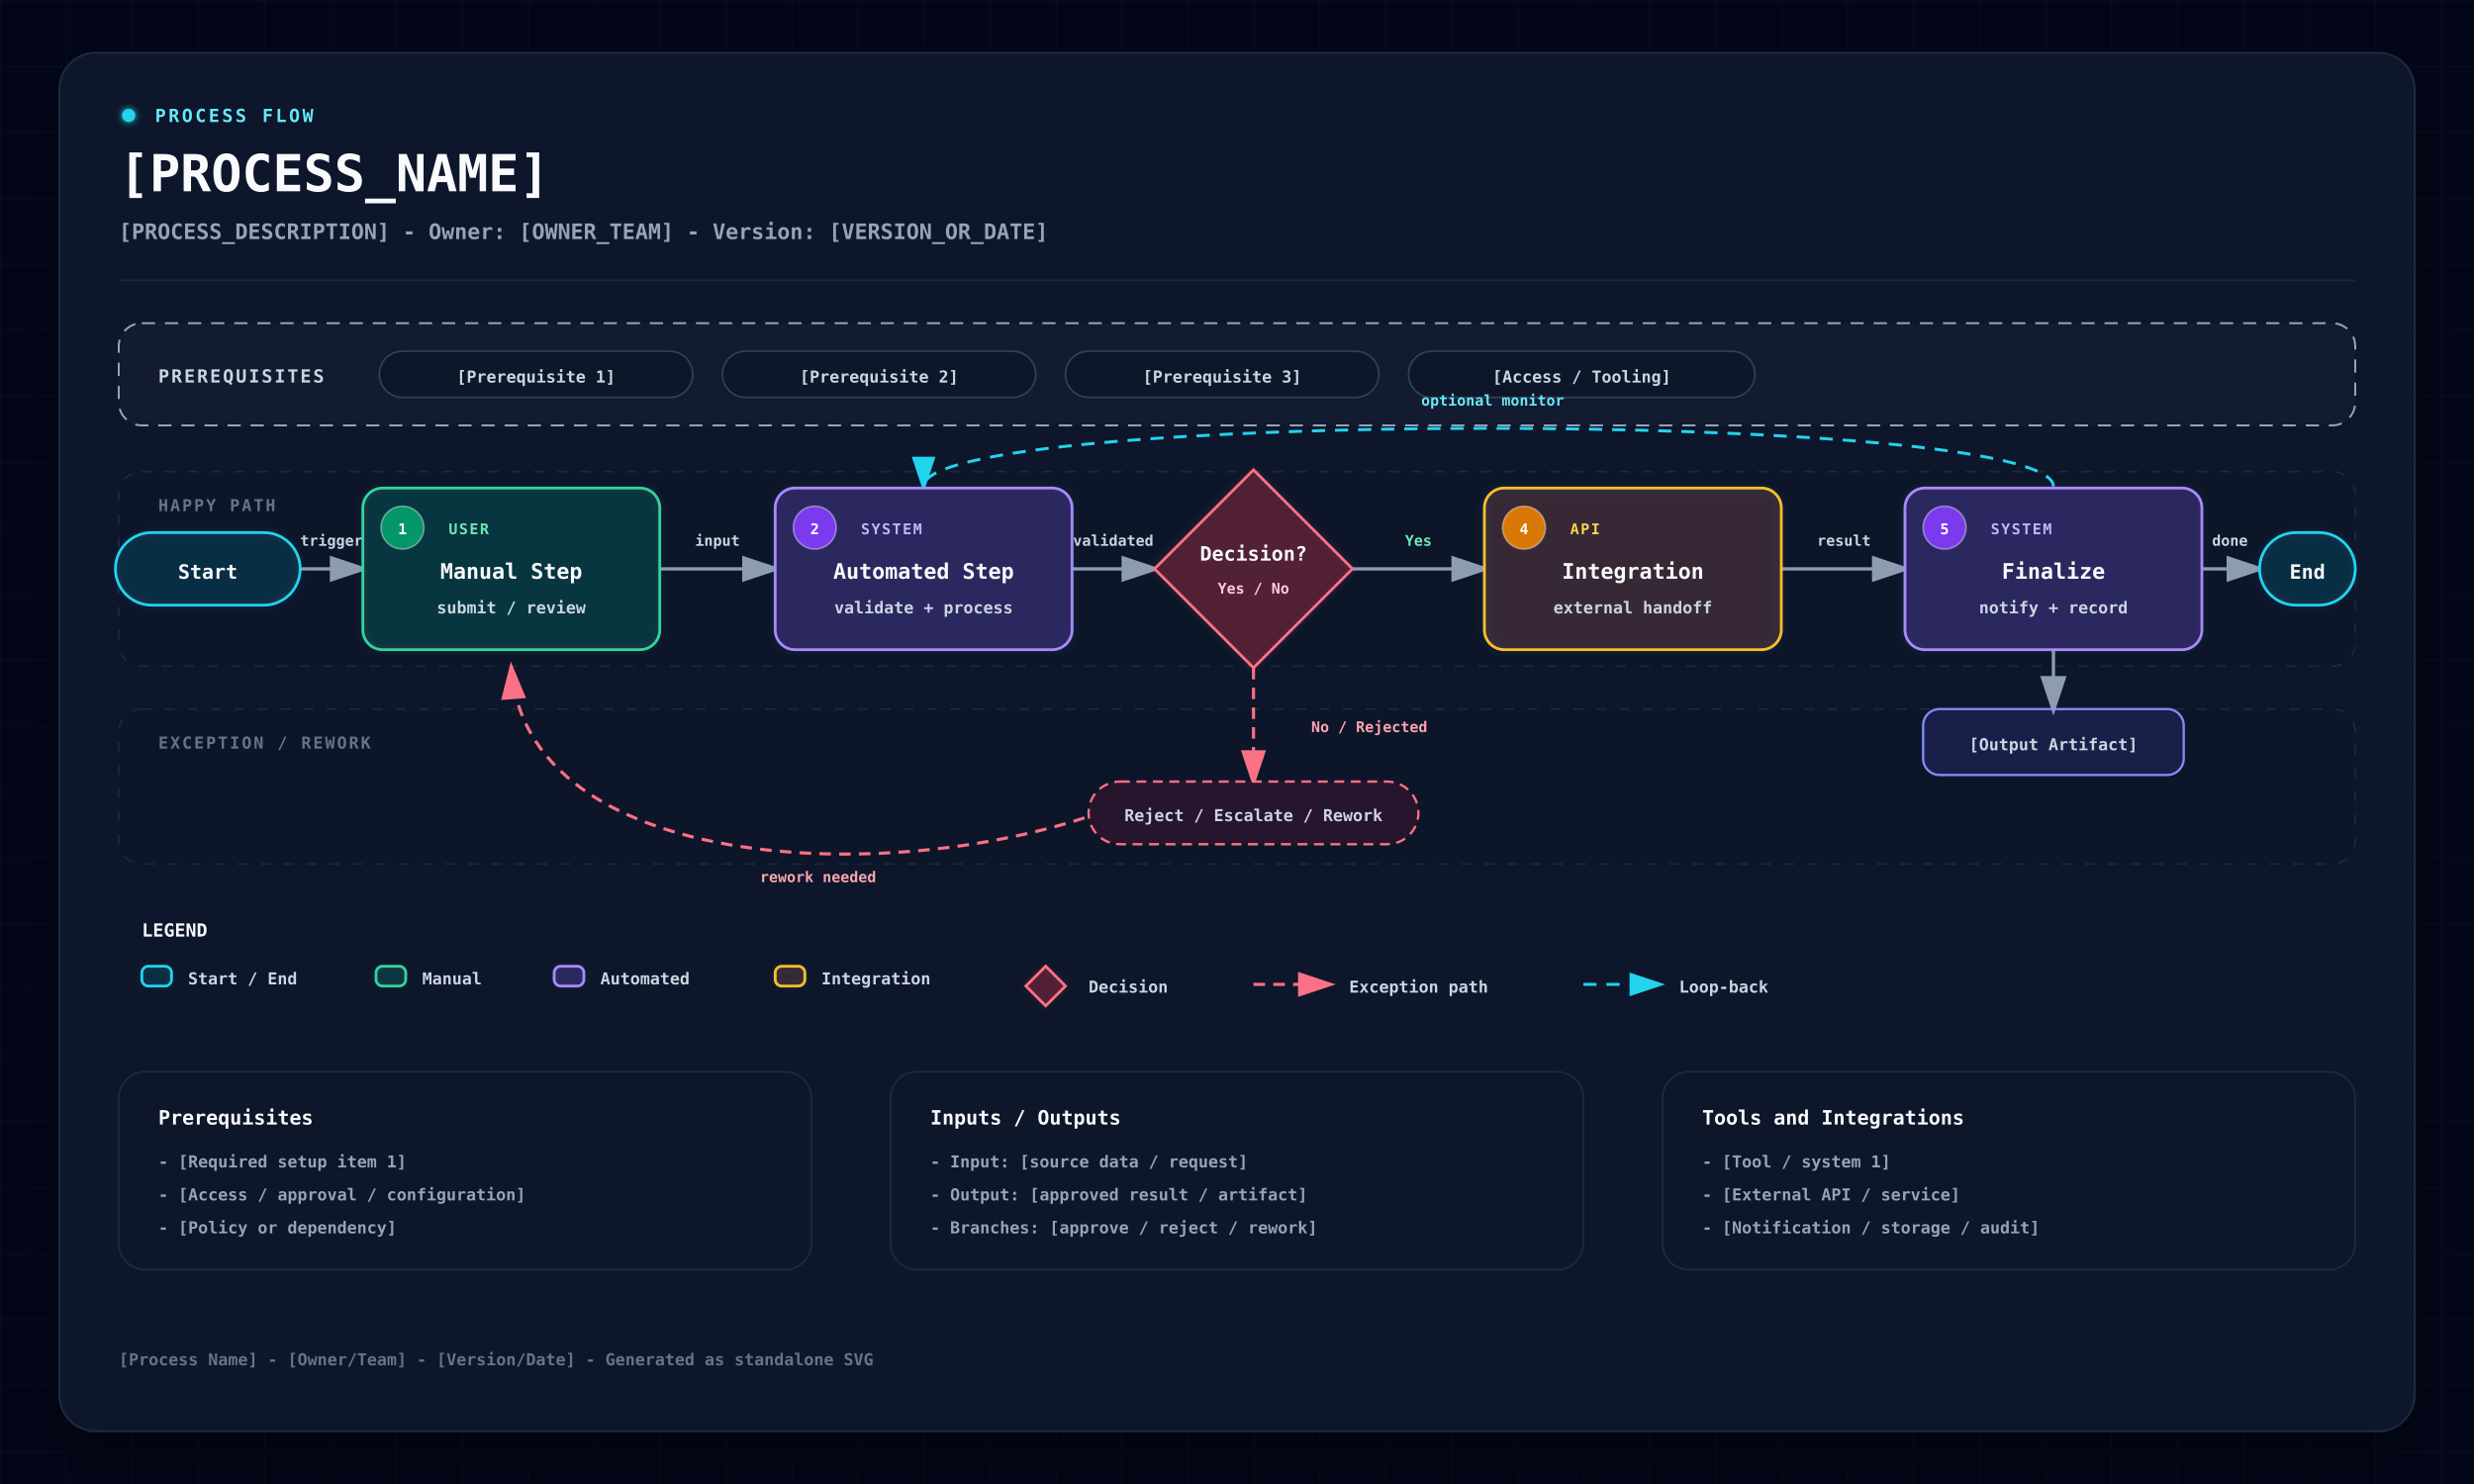
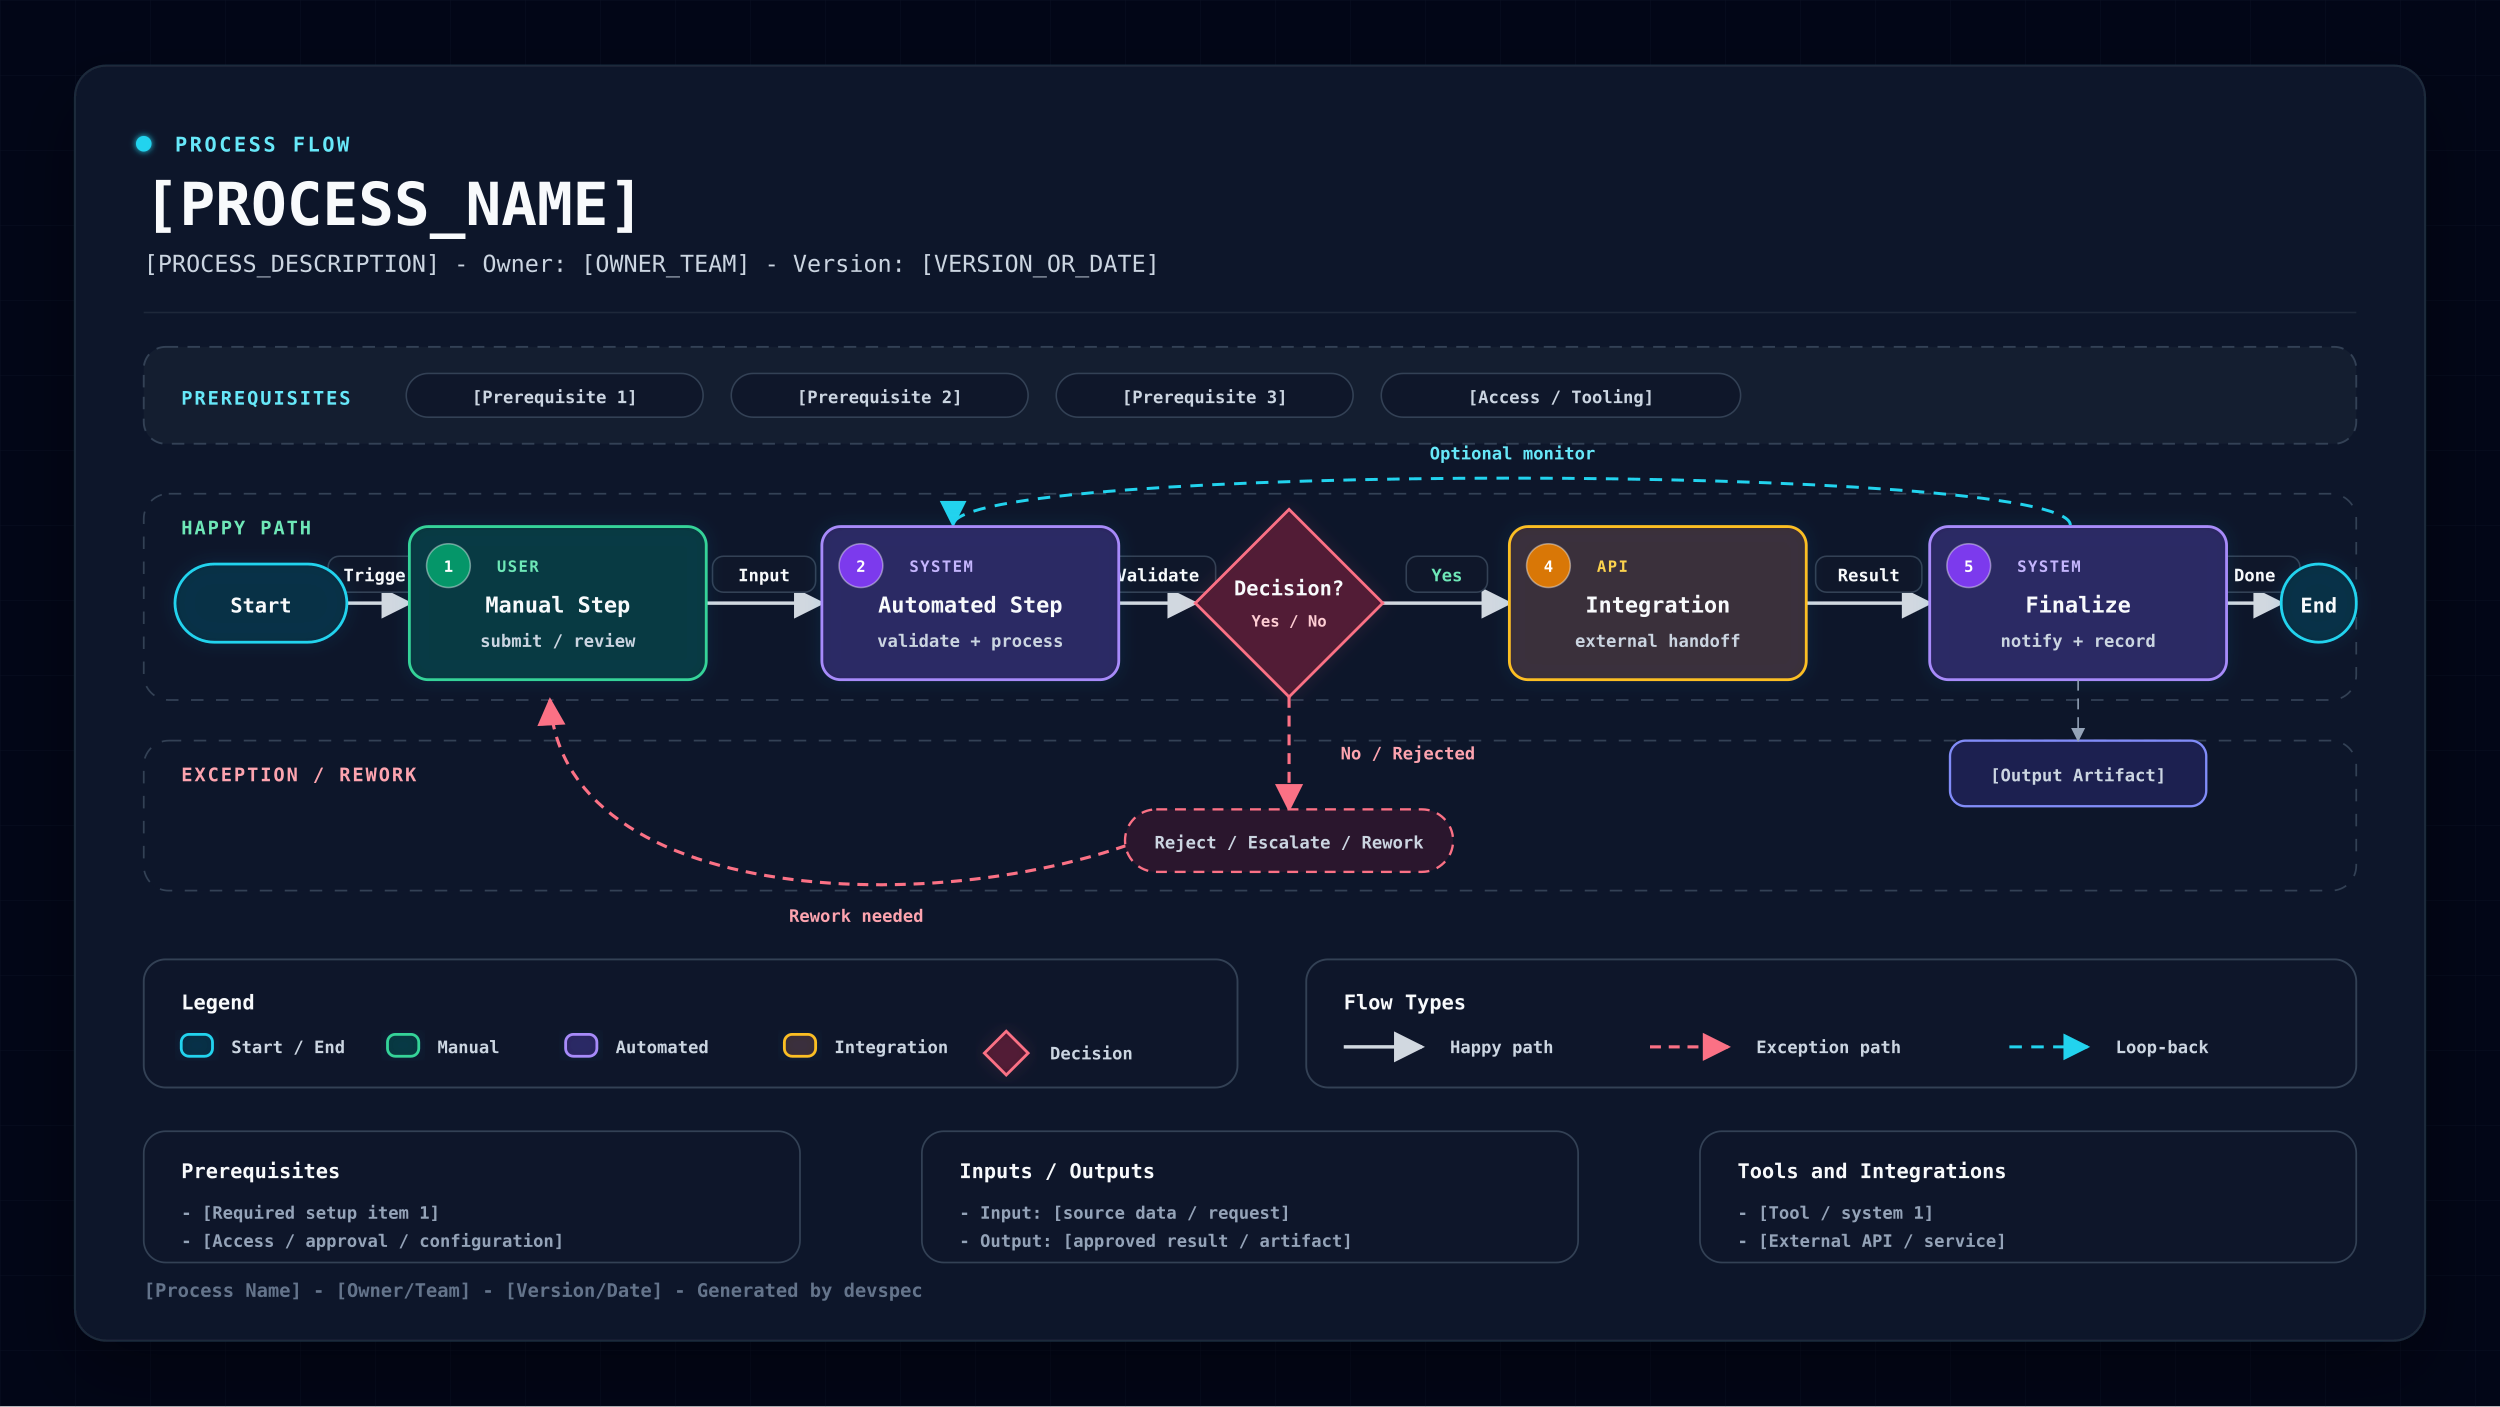
- <svg xmlns="http://www.w3.org/2000/svg" viewBox="0 0 1500 900" role="img" aria-labelledby="title desc">
+ <svg xmlns="http://www.w3.org/2000/svg" viewBox="0 0 1600 900" role="img" aria-labelledby="title desc">
  <defs>
    <style>
      svg {
        background: #020617;
        font-family: "JetBrains Mono", "Cascadia Code", "SFMono-Regular", Consolas, monospace;
      }

      .page-bg { fill: #020617; }
-       .grid-line { stroke: #1e293b; stroke-width: 0.65; opacity: 0.7; }
-       .surface { fill: #0f172a; stroke: #1e293b; stroke-width: 1.25; filter: url(#soft-shadow); }
+       .grid-line { stroke: #1e293b; stroke-width: 0.7; opacity: 0.65; }
+       .surface { fill: #0f172a; stroke: #1e293b; stroke-width: 1.4; filter: url(#soft-shadow); }
      .header-line { stroke: #1e293b; stroke-width: 1; opacity: 0.95; }
      .status-dot { fill: #22d3ee; filter: url(#cyan-glow); }
-       .eyebrow { fill: #67e8f9; font-size: 11px; font-weight: 800; letter-spacing: 1.5px; }
-       .title { fill: #f8fafc; font-size: 31px; font-weight: 900; }
-       .subtitle { fill: #94a3b8; font-size: 13px; font-weight: 600; }
-       .footer { fill: #64748b; font-size: 10px; font-weight: 600; }
- 
-       .pre-box { fill: rgba(30, 41, 59, 0.34); stroke: #94a3b8; stroke-width: 1.2; stroke-dasharray: 8 6; }
-       .pre-title { fill: #cbd5e1; font-size: 11px; font-weight: 900; letter-spacing: 1.2px; }
+       .eyebrow { fill: #67e8f9; font-size: 13px; font-weight: 800; letter-spacing: 1.6px; }
+       .title { fill: #f8fafc; font-size: 38px; font-weight: 800; }
+       .subtitle { fill: #cbd5e1; font-size: 15px; font-weight: 500; }
+       .footer { fill: #64748b; font-size: 12px; font-weight: 600; }
+ 
+       .pre-box { fill: rgba(30, 41, 59, 0.42); stroke: #334155; stroke-width: 1.2; stroke-dasharray: 8 6; }
+       .pre-title { fill: #67e8f9; font-size: 12px; font-weight: 900; letter-spacing: 1.2px; }
      .chip { fill: rgba(15, 23, 42, 0.92); stroke: #334155; stroke-width: 1; }
-       .chip-text { fill: #cbd5e1; font-size: 10px; font-weight: 700; }
- 
-       .lane { fill: rgba(15, 23, 42, 0.18); stroke: #1e293b; stroke-width: 1; stroke-dasharray: 6 8; }
-       .lane-title { fill: #64748b; font-size: 10px; font-weight: 900; letter-spacing: 1.2px; }
+       .chip-text { fill: #cbd5e1; font-size: 11px; font-weight: 700; }
+ 
+       .lane { fill: rgba(15, 23, 42, 0.20); stroke: #334155; stroke-width: 1.1; stroke-dasharray: 8 8; }
+       .lane-title { fill: #94a3b8; font-size: 12px; font-weight: 900; letter-spacing: 1.2px; }
+       .lane-title.success { fill: #6ee7b7; }
+       .lane-title.exception { fill: #fda4af; }

      .step-mask { fill: #0f172a; }
-       .step { stroke-width: 1.7; filter: url(#node-glow); }
-       .step-boundary { fill: rgba(8, 51, 68, 0.44); stroke: #22d3ee; }
-       .step-manual { fill: rgba(6, 78, 59, 0.44); stroke: #34d399; }
-       .step-automated { fill: rgba(76, 29, 149, 0.44); stroke: #a78bfa; }
-       .step-integration { fill: rgba(120, 53, 15, 0.36); stroke: #fbbf24; }
-       .decision { fill: rgba(136, 19, 55, 0.44); stroke: #fb7185; stroke-width: 1.7; filter: url(#node-glow-rose); }
-       .exception-node { fill: rgba(136, 19, 55, 0.20); stroke: #fb7185; stroke-width: 1.4; stroke-dasharray: 6 4; }
-       .artifact { fill: rgba(49, 46, 129, 0.38); stroke: #818cf8; stroke-width: 1.4; }
- 
-       .num { stroke: rgba(248, 250, 252, 0.40); stroke-width: 1; }
+       .step { stroke-width: 1.8; filter: url(#node-glow); }
+       .step-boundary { fill: rgba(8, 51, 68, 0.46); stroke: #22d3ee; }
+       .step-manual { fill: rgba(6, 78, 59, 0.46); stroke: #34d399; }
+       .step-automated { fill: rgba(76, 29, 149, 0.46); stroke: #a78bfa; }
+       .step-integration { fill: rgba(120, 53, 15, 0.40); stroke: #fbbf24; }
+       .decision { fill: rgba(136, 19, 55, 0.46); stroke: #fb7185; stroke-width: 1.8; filter: url(#node-glow-rose); }
+       .exception-node { fill: rgba(136, 19, 55, 0.22); stroke: #fb7185; stroke-width: 1.5; stroke-dasharray: 7 5; }
+       .artifact { fill: rgba(49, 46, 129, 0.44); stroke: #818cf8; stroke-width: 1.5; }
+ 
+       .num { stroke: rgba(248, 250, 252, 0.42); stroke-width: 1; }
      .num-boundary { fill: #0891b2; }
      .num-manual { fill: #059669; }
      .num-automated { fill: #7c3aed; }
      .num-integration { fill: #d97706; }
-       .num-text { fill: #ffffff; font-size: 9px; font-weight: 900; }
-       .actor { font-size: 9px; font-weight: 900; letter-spacing: 0.9px; }
+       .num-text { fill: #ffffff; font-size: 10px; font-weight: 900; }
+       .actor { font-size: 10px; font-weight: 900; letter-spacing: 0.9px; }
      .actor.manual { fill: #6ee7b7; }
      .actor.automated { fill: #c4b5fd; }
      .actor.integration { fill: #fcd34d; }
-       .step-title { fill: #f8fafc; font-size: 13px; font-weight: 900; }
-       .step-detail { fill: #cbd5e1; font-size: 10px; font-weight: 650; }
-       .pill-text { fill: #f8fafc; font-size: 12px; font-weight: 900; }
-       .decision-text { fill: #f8fafc; font-size: 12px; font-weight: 900; }
-       .decision-subtext { fill: #fecdd3; font-size: 9px; font-weight: 750; }
- 
-       .flow { fill: none; stroke: #94a3b8; stroke-width: 2; opacity: 0.95; marker-end: url(#arrow); }
-       .flow-exception { fill: none; stroke: #fb7185; stroke-width: 1.9; stroke-dasharray: 7 5; marker-end: url(#arrow-exception); }
-       .flow-loop { fill: none; stroke: #22d3ee; stroke-width: 1.8; stroke-dasharray: 8 6; marker-end: url(#arrow-loop); }
-       .flow-label { fill: #cbd5e1; font-size: 9px; font-weight: 850; }
+       .step-title { fill: #f8fafc; font-size: 14px; font-weight: 900; }
+       .step-detail { fill: #cbd5e1; font-size: 11px; font-weight: 650; }
+       .pill-text { fill: #f8fafc; font-size: 13px; font-weight: 900; }
+       .decision-text { fill: #f8fafc; font-size: 13px; font-weight: 900; }
+       .decision-subtext { fill: #fecdd3; font-size: 10px; font-weight: 750; }
+ 
+       .flow { fill: none; stroke: #e2e8f0; stroke-width: 2.2; opacity: 0.92; marker-end: url(#arrow); }
+       .flow-secondary { stroke: #94a3b8; stroke-dasharray: 7 5; marker-end: url(#arrow-secondary); }
+       .flow-exception { fill: none; stroke: #fb7185; stroke-width: 2; stroke-dasharray: 7 5; marker-end: url(#arrow-exception); }
+       .flow-loop { fill: none; stroke: #22d3ee; stroke-width: 1.9; stroke-dasharray: 8 6; marker-end: url(#arrow-loop); }
+       .flow-label-bg { fill: #0f172a; stroke: #334155; stroke-width: 1; }
+       .flow-label { fill: #f8fafc; font-size: 11px; font-weight: 850; }
      .flow-label.exception { fill: #fda4af; }
      .flow-label.loop { fill: #67e8f9; }
      .flow-label.success { fill: #6ee7b7; }

-       .summary-card { fill: rgba(15, 23, 42, 0.72); stroke: #1e293b; stroke-width: 1.1; }
-       .summary-title { fill: #f8fafc; font-size: 12px; font-weight: 900; }
-       .summary-text { fill: #94a3b8; font-size: 10px; font-weight: 650; }
-       .legend-title { fill: #f8fafc; font-size: 11px; font-weight: 900; }
-       .legend-text { fill: #cbd5e1; font-size: 10px; font-weight: 700; }
+       .summary-card { fill: rgba(15, 23, 42, 0.76); stroke: #334155; stroke-width: 1.1; }
+       .summary-title { fill: #f8fafc; font-size: 13px; font-weight: 900; }
+       .summary-text { fill: #94a3b8; font-size: 11px; font-weight: 650; }
+       .legend-panel { fill: rgba(15, 23, 42, 0.86); stroke: #334155; stroke-width: 1.2; }
+       .legend-title { fill: #f8fafc; font-size: 13px; font-weight: 900; }
+       .legend-text { fill: #cbd5e1; font-size: 11px; font-weight: 700; }
    </style>
-     <pattern id="grid" width="40" height="40" patternUnits="userSpaceOnUse">
-       <path class="grid-line" d="M 40 0 L 0 0 0 40" fill="none" />
+     <pattern id="grid" width="48" height="48" patternUnits="userSpaceOnUse">
+       <path class="grid-line" d="M 48 0 L 0 0 0 48" fill="none" />
    </pattern>
    <filter id="soft-shadow" x="-20%" y="-20%" width="140%" height="140%">
-       <feDropShadow dx="0" dy="18" stdDeviation="18" flood-color="#000000" flood-opacity="0.35" />
+       <feDropShadow dx="0" dy="22" stdDeviation="22" flood-color="#000000" flood-opacity="0.34" />
    </filter>
    <filter id="node-glow" x="-20%" y="-20%" width="140%" height="140%">
-       <feDropShadow dx="0" dy="0" stdDeviation="1.8" flood-color="#38bdf8" flood-opacity="0.12" />
+       <feDropShadow dx="0" dy="0" stdDeviation="5" flood-color="#38bdf8" flood-opacity="0.16" />
    </filter>
    <filter id="node-glow-rose" x="-20%" y="-20%" width="140%" height="140%">
-       <feDropShadow dx="0" dy="0" stdDeviation="2" flood-color="#fb7185" flood-opacity="0.18" />
+       <feDropShadow dx="0" dy="0" stdDeviation="5" flood-color="#fb7185" flood-opacity="0.18" />
    </filter>
    <filter id="cyan-glow" x="-80%" y="-80%" width="260%" height="260%">
      <feGaussianBlur stdDeviation="2.2" result="blur" />
      <feMerge>
        <feMergeNode in="blur" />
        <feMergeNode in="SourceGraphic" />
      </feMerge>
    </filter>
-     <marker id="arrow" markerWidth="12" markerHeight="8" refX="10" refY="4" orient="auto" markerUnits="strokeWidth">
-       <path d="M 0 0 L 12 4 L 0 8 z" fill="#94a3b8" />
-     </marker>
-     <marker id="arrow-exception" markerWidth="12" markerHeight="8" refX="10" refY="4" orient="auto" markerUnits="strokeWidth">
-       <path d="M 0 0 L 12 4 L 0 8 z" fill="#fb7185" />
-     </marker>
-     <marker id="arrow-loop" markerWidth="12" markerHeight="8" refX="10" refY="4" orient="auto" markerUnits="strokeWidth">
-       <path d="M 0 0 L 12 4 L 0 8 z" fill="#22d3ee" />
+     <marker id="arrow" viewBox="0 0 10 10" refX="9" refY="5" markerWidth="9" markerHeight="9" orient="auto-start-reverse">
+       <path d="M 0 0 L 10 5 L 0 10 z" fill="#e2e8f0" />
+     </marker>
+     <marker id="arrow-secondary" viewBox="0 0 10 10" refX="9" refY="5" markerWidth="9" markerHeight="9" orient="auto-start-reverse">
+       <path d="M 0 0 L 10 5 L 0 10 z" fill="#94a3b8" />
+     </marker>
+     <marker id="arrow-exception" viewBox="0 0 10 10" refX="9" refY="5" markerWidth="9" markerHeight="9" orient="auto-start-reverse">
+       <path d="M 0 0 L 10 5 L 0 10 z" fill="#fb7185" />
+     </marker>
+     <marker id="arrow-loop" viewBox="0 0 10 10" refX="9" refY="5" markerWidth="9" markerHeight="9" orient="auto-start-reverse">
+       <path d="M 0 0 L 10 5 L 0 10 z" fill="#22d3ee" />
    </marker>
  </defs>
-   <rect class="page-bg" width="1500" height="900" />
-   <rect width="1500" height="900" fill="url(#grid)" opacity="0.55" />
-   <rect class="surface" x="36" y="32" width="1428" height="836" rx="22" />
-   <circle class="status-dot" cx="78" cy="70" r="4" />
-   <text class="eyebrow" x="94" y="74">PROCESS FLOW</text>
-   <text class="title" x="72" y="116">[PROCESS_NAME]</text>
-   <text class="subtitle" x="72" y="145">[PROCESS_DESCRIPTION] - Owner: [OWNER_TEAM] - Version: [VERSION_OR_DATE]</text>
-   <line class="header-line" x1="72" y1="170" x2="1428" y2="170" />
-   <rect class="pre-box" x="72" y="196" width="1356" height="62" rx="14" />
-   <text class="pre-title" x="96" y="232">PREREQUISITES</text>
-   <rect class="chip" x="230" y="213" width="190" height="28" rx="14" />
-   <text class="chip-text" x="325" y="232" text-anchor="middle">[Prerequisite 1]</text>
-   <rect class="chip" x="438" y="213" width="190" height="28" rx="14" />
-   <text class="chip-text" x="533" y="232" text-anchor="middle">[Prerequisite 2]</text>
-   <rect class="chip" x="646" y="213" width="190" height="28" rx="14" />
-   <text class="chip-text" x="741" y="232" text-anchor="middle">[Prerequisite 3]</text>
-   <rect class="chip" x="854" y="213" width="210" height="28" rx="14" />
-   <text class="chip-text" x="959" y="232" text-anchor="middle">[Access / Tooling]</text>
-   <rect class="lane" x="72" y="286" width="1356" height="118" rx="14" />
-   <text class="lane-title" x="96" y="310">HAPPY PATH</text>
-   <rect class="lane" x="72" y="430" width="1356" height="94" rx="14" />
-   <text class="lane-title" x="96" y="454">EXCEPTION / REWORK</text>
-   <path class="flow" d="M 182 345 L 220 345" />
-   <text class="flow-label" x="201" y="331" text-anchor="middle">trigger</text>
-   <path class="flow" d="M 400 345 L 470 345" />
-   <text class="flow-label" x="435" y="331" text-anchor="middle">input</text>
-   <path class="flow" d="M 650 345 L 700 345" />
-   <text class="flow-label" x="675" y="331" text-anchor="middle">validated</text>
-   <path class="flow" d="M 820 345 L 900 345" />
-   <text class="flow-label success" x="860" y="331" text-anchor="middle">Yes</text>
-   <path class="flow" d="M 1080 345 L 1155 345" />
-   <text class="flow-label" x="1118" y="331" text-anchor="middle">result</text>
-   <path class="flow" d="M 1335 345 L 1370 345" />
-   <text class="flow-label" x="1352" y="331" text-anchor="middle">done</text>
-   <path class="flow-exception" d="M 760 405 C 760 430, 760 452, 760 474" />
-   <text class="flow-label exception" x="795" y="444">No / Rejected</text>
-   <path class="flow-exception" d="M 702 478 C 580 540, 320 540, 310 405" />
-   <text class="flow-label exception" x="496" y="535" text-anchor="middle">rework needed</text>
-   <path class="flow-loop" d="M 1245 295 C 1245 248, 560 248, 560 295" />
-   <text class="flow-label loop" x="905" y="246" text-anchor="middle">optional monitor</text>
+   <rect class="page-bg" width="1600" height="900" />
+   <rect width="1600" height="900" fill="url(#grid)" opacity="0.42" />
+   <rect class="surface" x="48" y="42" width="1504" height="816" rx="20" />
+   <circle class="status-dot" cx="92" cy="92" r="5" />
+   <text class="eyebrow" x="112" y="97">PROCESS FLOW</text>
+   <text class="title" x="92" y="144">[PROCESS_NAME]</text>
+   <text class="subtitle" x="92" y="174">[PROCESS_DESCRIPTION] - Owner: [OWNER_TEAM] - Version: [VERSION_OR_DATE]</text>
+   <line class="header-line" x1="92" y1="200" x2="1508" y2="200" />
+   <rect class="pre-box" x="92" y="222" width="1416" height="62" rx="14" />
+   <text class="pre-title" x="116" y="259">PREREQUISITES</text>
+   <rect class="chip" x="260" y="239" width="190" height="28" rx="14" />
+   <text class="chip-text" x="355" y="258" text-anchor="middle">[Prerequisite 1]</text>
+   <rect class="chip" x="468" y="239" width="190" height="28" rx="14" />
+   <text class="chip-text" x="563" y="258" text-anchor="middle">[Prerequisite 2]</text>
+   <rect class="chip" x="676" y="239" width="190" height="28" rx="14" />
+   <text class="chip-text" x="771" y="258" text-anchor="middle">[Prerequisite 3]</text>
+   <rect class="chip" x="884" y="239" width="230" height="28" rx="14" />
+   <text class="chip-text" x="999" y="258" text-anchor="middle">[Access / Tooling]</text>
+   <rect class="lane" x="92" y="316" width="1416" height="132" rx="16" />
+   <text class="lane-title success" x="116" y="342">HAPPY PATH</text>
+   <rect class="lane" x="92" y="474" width="1416" height="96" rx="16" />
+   <text class="lane-title exception" x="116" y="500">EXCEPTION / REWORK</text>
+   <path class="flow" d="M 222 386 L 262 386" />
+   <rect class="flow-label-bg" x="210" y="356" width="66" height="23" rx="7" />
+   <text class="flow-label" x="243" y="372" text-anchor="middle">Trigger</text>
+   <path class="flow" d="M 452 386 L 526 386" />
+   <rect class="flow-label-bg" x="456" y="356" width="66" height="23" rx="7" />
+   <text class="flow-label" x="489" y="372" text-anchor="middle">Input</text>
+   <path class="flow" d="M 716 386 L 765 386" />
+   <rect class="flow-label-bg" x="704" y="356" width="74" height="23" rx="7" />
+   <text class="flow-label" x="741" y="372" text-anchor="middle">Validate</text>
+   <path class="flow" d="M 885 386 L 966 386" />
+   <rect class="flow-label-bg" x="900" y="356" width="52" height="23" rx="7" />
+   <text class="flow-label success" x="926" y="372" text-anchor="middle">Yes</text>
+   <path class="flow" d="M 1156 386 L 1235 386" />
+   <rect class="flow-label-bg" x="1162" y="356" width="68" height="23" rx="7" />
+   <text class="flow-label" x="1196" y="372" text-anchor="middle">Result</text>
+   <path class="flow" d="M 1425 386 L 1460 386" />
+   <rect class="flow-label-bg" x="1414" y="356" width="58" height="23" rx="7" />
+   <text class="flow-label" x="1443" y="372" text-anchor="middle">Done</text>
+   <path class="flow-exception" d="M 825 446 C 825 470, 825 493, 825 518" />
+   <text class="flow-label exception" x="858" y="486">No / Rejected</text>
+   <path class="flow-exception" d="M 765 522 C 640 590, 360 590, 352 448" />
+   <text class="flow-label exception" x="548" y="590" text-anchor="middle">Rework needed</text>
+   <path class="flow-loop" d="M 1325 336 C 1325 296, 610 296, 610 336" />
+   <text class="flow-label loop" x="968" y="294" text-anchor="middle">Optional monitor</text>
  <g data-step="start" data-type="start">
-     <rect class="step-mask" x="70" y="323" width="112" height="44" rx="22" />
-     <rect class="step step-boundary" x="70" y="323" width="112" height="44" rx="22" />
-     <text class="pill-text" x="126" y="351" text-anchor="middle">Start</text>
+     <rect class="step-mask" x="112" y="361" width="110" height="50" rx="25" />
+     <rect class="step step-boundary" x="112" y="361" width="110" height="50" rx="25" />
+     <text class="pill-text" x="167" y="392" text-anchor="middle">Start</text>
  </g>
  <g data-step="1" data-type="manual">
-     <rect class="step-mask" x="220" y="296" width="180" height="98" rx="12" />
-     <rect class="step step-manual" x="220" y="296" width="180" height="98" rx="12" />
-     <circle class="num num-manual" cx="244" cy="320" r="13" />
-     <text class="num-text" x="244" y="324" text-anchor="middle">1</text>
-     <text class="actor manual" x="272" y="324">USER</text>
-     <text class="step-title" x="310" y="351" text-anchor="middle">Manual Step</text>
-     <text class="step-detail" x="310" y="372" text-anchor="middle">submit / review</text>
+     <rect class="step-mask" x="262" y="337" width="190" height="98" rx="12" />
+     <rect class="step step-manual" x="262" y="337" width="190" height="98" rx="12" />
+     <circle class="num num-manual" cx="287" cy="362" r="14" />
+     <text class="num-text" x="287" y="366" text-anchor="middle">1</text>
+     <text class="actor manual" x="318" y="366">USER</text>
+     <text class="step-title" x="357" y="392" text-anchor="middle">Manual Step</text>
+     <text class="step-detail" x="357" y="414" text-anchor="middle">submit / review</text>
  </g>
  <g data-step="2" data-type="automated">
-     <rect class="step-mask" x="470" y="296" width="180" height="98" rx="12" />
-     <rect class="step step-automated" x="470" y="296" width="180" height="98" rx="12" />
-     <circle class="num num-automated" cx="494" cy="320" r="13" />
-     <text class="num-text" x="494" y="324" text-anchor="middle">2</text>
-     <text class="actor automated" x="522" y="324">SYSTEM</text>
-     <text class="step-title" x="560" y="351" text-anchor="middle">Automated Step</text>
-     <text class="step-detail" x="560" y="372" text-anchor="middle">validate + process</text>
+     <rect class="step-mask" x="526" y="337" width="190" height="98" rx="12" />
+     <rect class="step step-automated" x="526" y="337" width="190" height="98" rx="12" />
+     <circle class="num num-automated" cx="551" cy="362" r="14" />
+     <text class="num-text" x="551" y="366" text-anchor="middle">2</text>
+     <text class="actor automated" x="582" y="366">SYSTEM</text>
+     <text class="step-title" x="621" y="392" text-anchor="middle">Automated Step</text>
+     <text class="step-detail" x="621" y="414" text-anchor="middle">validate + process</text>
  </g>
  <g data-step="3" data-type="decision">
-     <polygon class="step-mask" points="760,285 820,345 760,405 700,345" />
-     <polygon class="decision" points="760,285 820,345 760,405 700,345" />
-     <text class="decision-text" x="760" y="340" text-anchor="middle">Decision?</text>
-     <text class="decision-subtext" x="760" y="360" text-anchor="middle">Yes / No</text>
+     <polygon class="step-mask" points="825,326 885,386 825,446 765,386" />
+     <polygon class="decision" points="825,326 885,386 825,446 765,386" />
+     <text class="decision-text" x="825" y="381" text-anchor="middle">Decision?</text>
+     <text class="decision-subtext" x="825" y="401" text-anchor="middle">Yes / No</text>
  </g>
  <g data-step="4" data-type="integration">
-     <rect class="step-mask" x="900" y="296" width="180" height="98" rx="12" />
-     <rect class="step step-integration" x="900" y="296" width="180" height="98" rx="12" />
-     <circle class="num num-integration" cx="924" cy="320" r="13" />
-     <text class="num-text" x="924" y="324" text-anchor="middle">4</text>
-     <text class="actor integration" x="952" y="324">API</text>
-     <text class="step-title" x="990" y="351" text-anchor="middle">Integration</text>
-     <text class="step-detail" x="990" y="372" text-anchor="middle">external handoff</text>
+     <rect class="step-mask" x="966" y="337" width="190" height="98" rx="12" />
+     <rect class="step step-integration" x="966" y="337" width="190" height="98" rx="12" />
+     <circle class="num num-integration" cx="991" cy="362" r="14" />
+     <text class="num-text" x="991" y="366" text-anchor="middle">4</text>
+     <text class="actor integration" x="1022" y="366">API</text>
+     <text class="step-title" x="1061" y="392" text-anchor="middle">Integration</text>
+     <text class="step-detail" x="1061" y="414" text-anchor="middle">external handoff</text>
  </g>
  <g data-step="5" data-type="automated">
-     <rect class="step-mask" x="1155" y="296" width="180" height="98" rx="12" />
-     <rect class="step step-automated" x="1155" y="296" width="180" height="98" rx="12" />
-     <circle class="num num-automated" cx="1179" cy="320" r="13" />
-     <text class="num-text" x="1179" y="324" text-anchor="middle">5</text>
-     <text class="actor automated" x="1207" y="324">SYSTEM</text>
-     <text class="step-title" x="1245" y="351" text-anchor="middle">Finalize</text>
-     <text class="step-detail" x="1245" y="372" text-anchor="middle">notify + record</text>
+     <rect class="step-mask" x="1235" y="337" width="190" height="98" rx="12" />
+     <rect class="step step-automated" x="1235" y="337" width="190" height="98" rx="12" />
+     <circle class="num num-automated" cx="1260" cy="362" r="14" />
+     <text class="num-text" x="1260" y="366" text-anchor="middle">5</text>
+     <text class="actor automated" x="1291" y="366">SYSTEM</text>
+     <text class="step-title" x="1330" y="392" text-anchor="middle">Finalize</text>
+     <text class="step-detail" x="1330" y="414" text-anchor="middle">notify + record</text>
  </g>
  <g data-step="end" data-type="end">
-     <rect class="step-mask" x="1370" y="323" width="58" height="44" rx="22" />
-     <rect class="step step-boundary" x="1370" y="323" width="58" height="44" rx="22" />
-     <text class="pill-text" x="1399" y="351" text-anchor="middle">End</text>
+     <rect class="step-mask" x="1460" y="361" width="48" height="50" rx="24" />
+     <rect class="step step-boundary" x="1460" y="361" width="48" height="50" rx="24" />
+     <text class="pill-text" x="1484" y="392" text-anchor="middle">End</text>
  </g>
  <g data-step="exception" data-type="exception">
-     <rect class="step-mask" x="660" y="474" width="200" height="38" rx="19" />
-     <rect class="exception-node" x="660" y="474" width="200" height="38" rx="19" />
-     <text class="step-detail" x="760" y="498" text-anchor="middle">Reject / Escalate / Rework</text>
+     <rect class="step-mask" x="720" y="518" width="210" height="40" rx="20" />
+     <rect class="exception-node" x="720" y="518" width="210" height="40" rx="20" />
+     <text class="step-detail" x="825" y="543" text-anchor="middle">Reject / Escalate / Rework</text>
  </g>
  <g data-artifact="output">
-     <rect class="artifact" x="1166" y="430" width="158" height="40" rx="10" />
-     <text class="step-detail" x="1245" y="455" text-anchor="middle">[Output Artifact]</text>
-     <path class="flow" d="M 1245 394 L 1245 430" />
-   </g>
-   <g transform="translate(86 568)">
-     <text class="legend-title" x="0" y="0">LEGEND</text>
-     <rect class="step step-boundary" x="0" y="18" width="18" height="12" rx="4" />
-     <text class="legend-text" x="28" y="29">Start / End</text>
-     <rect class="step step-manual" x="142" y="18" width="18" height="12" rx="4" />
-     <text class="legend-text" x="170" y="29">Manual</text>
-     <rect class="step step-automated" x="250" y="18" width="18" height="12" rx="4" />
-     <text class="legend-text" x="278" y="29">Automated</text>
-     <rect class="step step-integration" x="384" y="18" width="18" height="12" rx="4" />
-     <text class="legend-text" x="412" y="29">Integration</text>
-     <polygon class="decision" points="548,18 560,30 548,42 536,30" />
-     <text class="legend-text" x="574" y="34">Decision</text>
-     <line x1="674" y1="29" x2="720" y2="29" class="flow-exception" />
-     <text class="legend-text" x="732" y="34">Exception path</text>
-     <line x1="874" y1="29" x2="920" y2="29" class="flow-loop" />
-     <text class="legend-text" x="932" y="34">Loop-back</text>
-   </g>
-   <g transform="translate(72 650)">
-     <rect class="summary-card" x="0" y="0" width="420" height="120" rx="16" />
-     <text class="summary-title" x="24" y="32">Prerequisites</text>
-     <text class="summary-text" x="24" y="58">- [Required setup item 1]</text>
-     <text class="summary-text" x="24" y="78">- [Access / approval / configuration]</text>
-     <text class="summary-text" x="24" y="98">- [Policy or dependency]</text>
-   </g>
-   <g transform="translate(540 650)">
-     <rect class="summary-card" x="0" y="0" width="420" height="120" rx="16" />
-     <text class="summary-title" x="24" y="32">Inputs / Outputs</text>
-     <text class="summary-text" x="24" y="58">- Input: [source data / request]</text>
-     <text class="summary-text" x="24" y="78">- Output: [approved result / artifact]</text>
-     <text class="summary-text" x="24" y="98">- Branches: [approve / reject / rework]</text>
-   </g>
-   <g transform="translate(1008 650)">
-     <rect class="summary-card" x="0" y="0" width="420" height="120" rx="16" />
-     <text class="summary-title" x="24" y="32">Tools and Integrations</text>
-     <text class="summary-text" x="24" y="58">- [Tool / system 1]</text>
-     <text class="summary-text" x="24" y="78">- [External API / service]</text>
-     <text class="summary-text" x="24" y="98">- [Notification / storage / audit]</text>
-   </g>
-   <text class="footer" x="72" y="828">[Process Name] - [Owner/Team] - [Version/Date] - Generated as standalone SVG</text>
+     <rect class="artifact" x="1248" y="474" width="164" height="42" rx="10" />
+     <text class="step-detail" x="1330" y="500" text-anchor="middle">[Output Artifact]</text>
+     <path class="flow-secondary" d="M 1330 435 L 1330 474" />
+   </g>
+   <g class="legend" transform="translate(92 614)">
+     <rect class="legend-panel" x="0" y="0" width="700" height="82" rx="14" />
+     <text class="legend-title" x="24" y="32">Legend</text>
+     <rect class="step step-boundary" x="24" y="48" width="20" height="14" rx="5" />
+     <text class="legend-text" x="56" y="60">Start / End</text>
+     <rect class="step step-manual" x="156" y="48" width="20" height="14" rx="5" />
+     <text class="legend-text" x="188" y="60">Manual</text>
+     <rect class="step step-automated" x="270" y="48" width="20" height="14" rx="5" />
+     <text class="legend-text" x="302" y="60">Automated</text>
+     <rect class="step step-integration" x="410" y="48" width="20" height="14" rx="5" />
+     <text class="legend-text" x="442" y="60">Integration</text>
+     <polygon class="decision" points="552,46 566,60 552,74 538,60" />
+     <text class="legend-text" x="580" y="64">Decision</text>
+   </g>
+   <g class="legend" transform="translate(836 614)">
+     <rect class="legend-panel" x="0" y="0" width="672" height="82" rx="14" />
+     <text class="legend-title" x="24" y="32">Flow Types</text>
+     <line class="flow" x1="24" y1="56" x2="74" y2="56" />
+     <text class="legend-text" x="92" y="60">Happy path</text>
+     <line class="flow-exception" x1="220" y1="56" x2="270" y2="56" />
+     <text class="legend-text" x="288" y="60">Exception path</text>
+     <line class="flow-loop" x1="450" y1="56" x2="500" y2="56" />
+     <text class="legend-text" x="518" y="60">Loop-back</text>
+   </g>
+   <g transform="translate(92 724)">
+     <rect class="summary-card" x="0" y="0" width="420" height="84" rx="14" />
+     <text class="summary-title" x="24" y="30">Prerequisites</text>
+     <text class="summary-text" x="24" y="56">- [Required setup item 1]</text>
+     <text class="summary-text" x="24" y="74">- [Access / approval / configuration]</text>
+   </g>
+   <g transform="translate(590 724)">
+     <rect class="summary-card" x="0" y="0" width="420" height="84" rx="14" />
+     <text class="summary-title" x="24" y="30">Inputs / Outputs</text>
+     <text class="summary-text" x="24" y="56">- Input: [source data / request]</text>
+     <text class="summary-text" x="24" y="74">- Output: [approved result / artifact]</text>
+   </g>
+   <g transform="translate(1088 724)">
+     <rect class="summary-card" x="0" y="0" width="420" height="84" rx="14" />
+     <text class="summary-title" x="24" y="30">Tools and Integrations</text>
+     <text class="summary-text" x="24" y="56">- [Tool / system 1]</text>
+     <text class="summary-text" x="24" y="74">- [External API / service]</text>
+   </g>
+   <text class="footer" x="92" y="830">[Process Name] - [Owner/Team] - [Version/Date] - Generated by devspec</text>
</svg>
